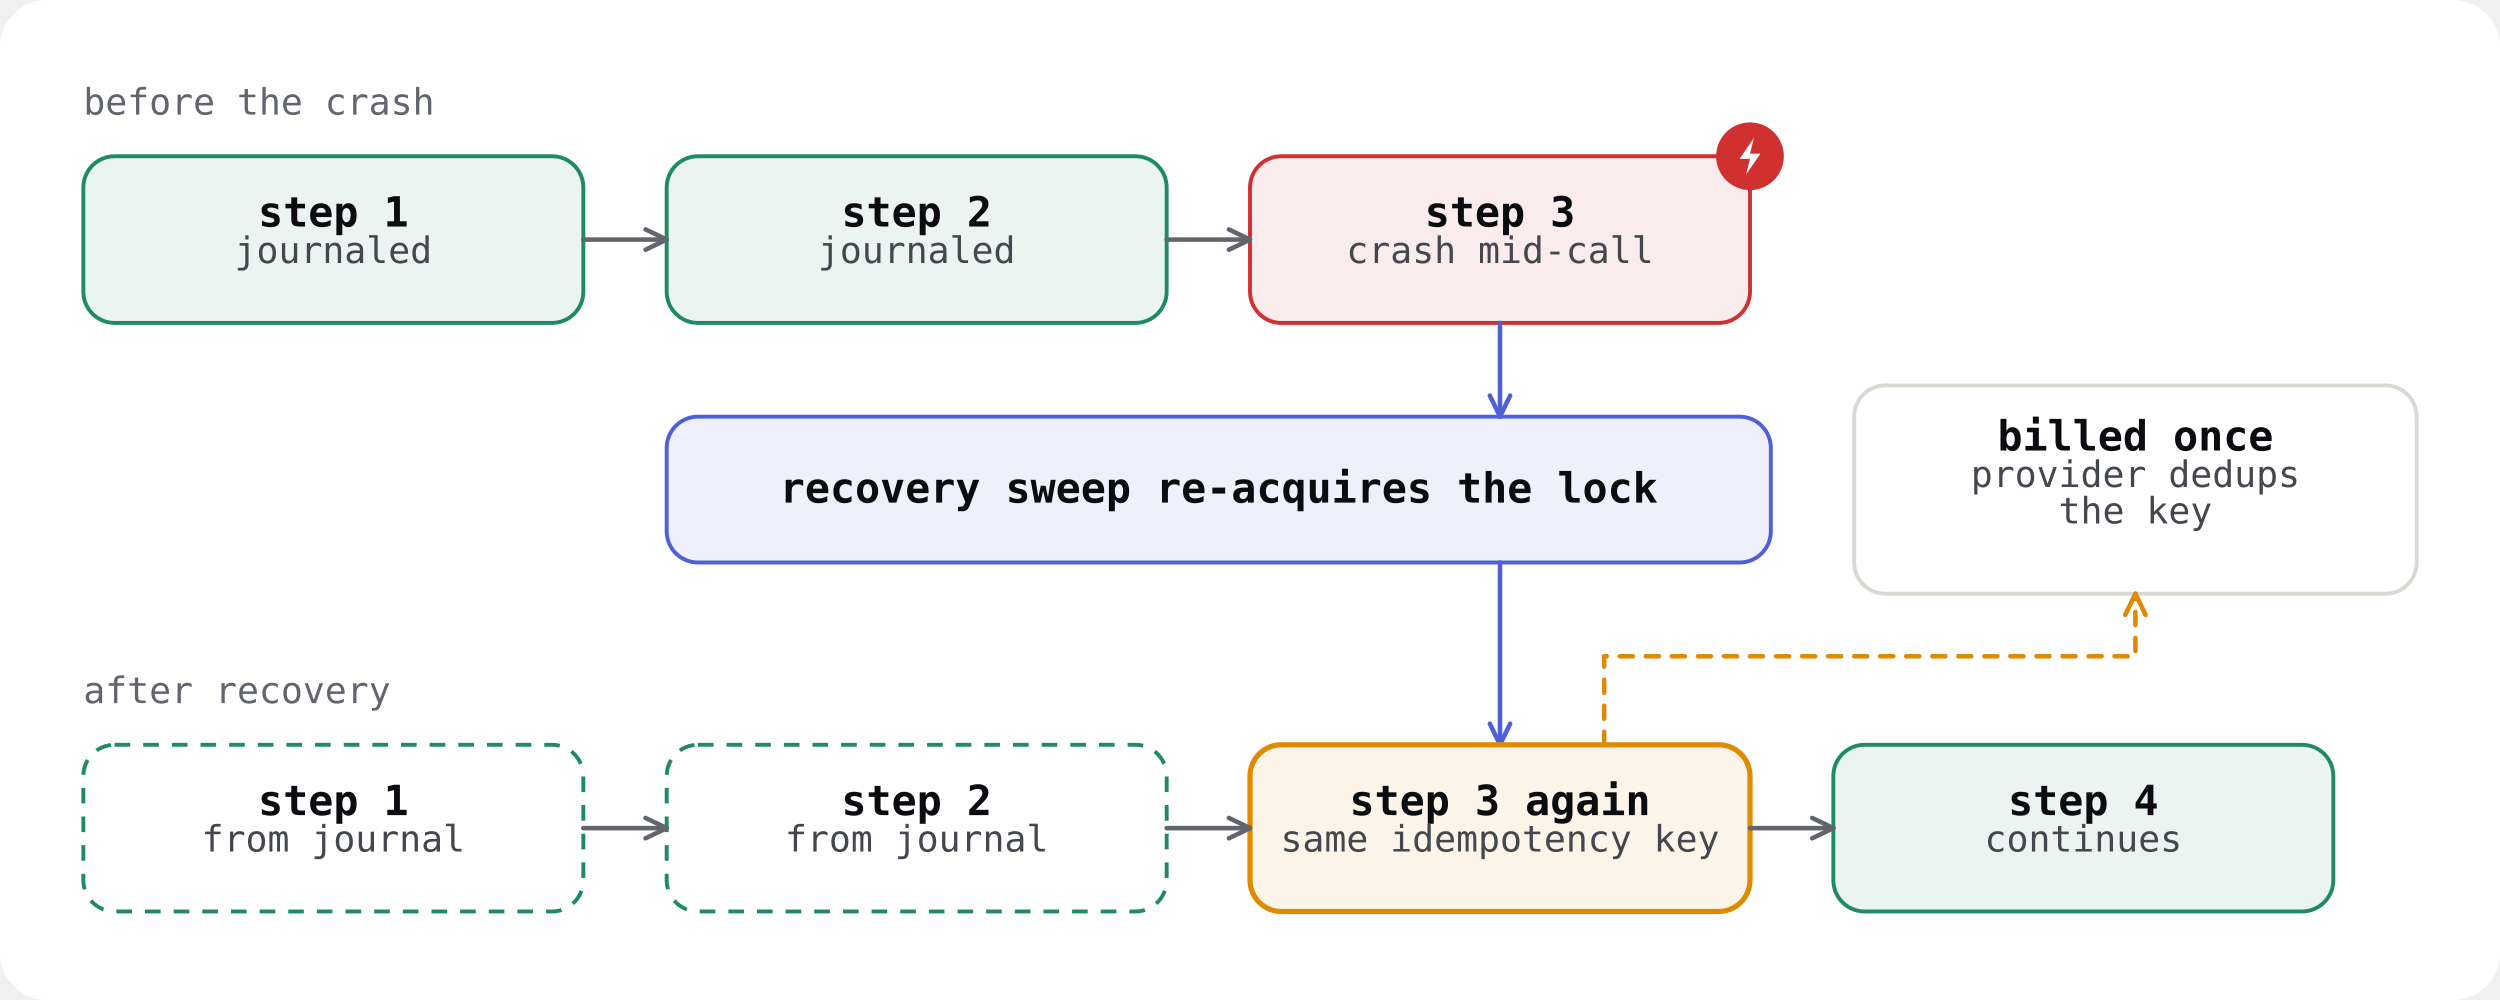
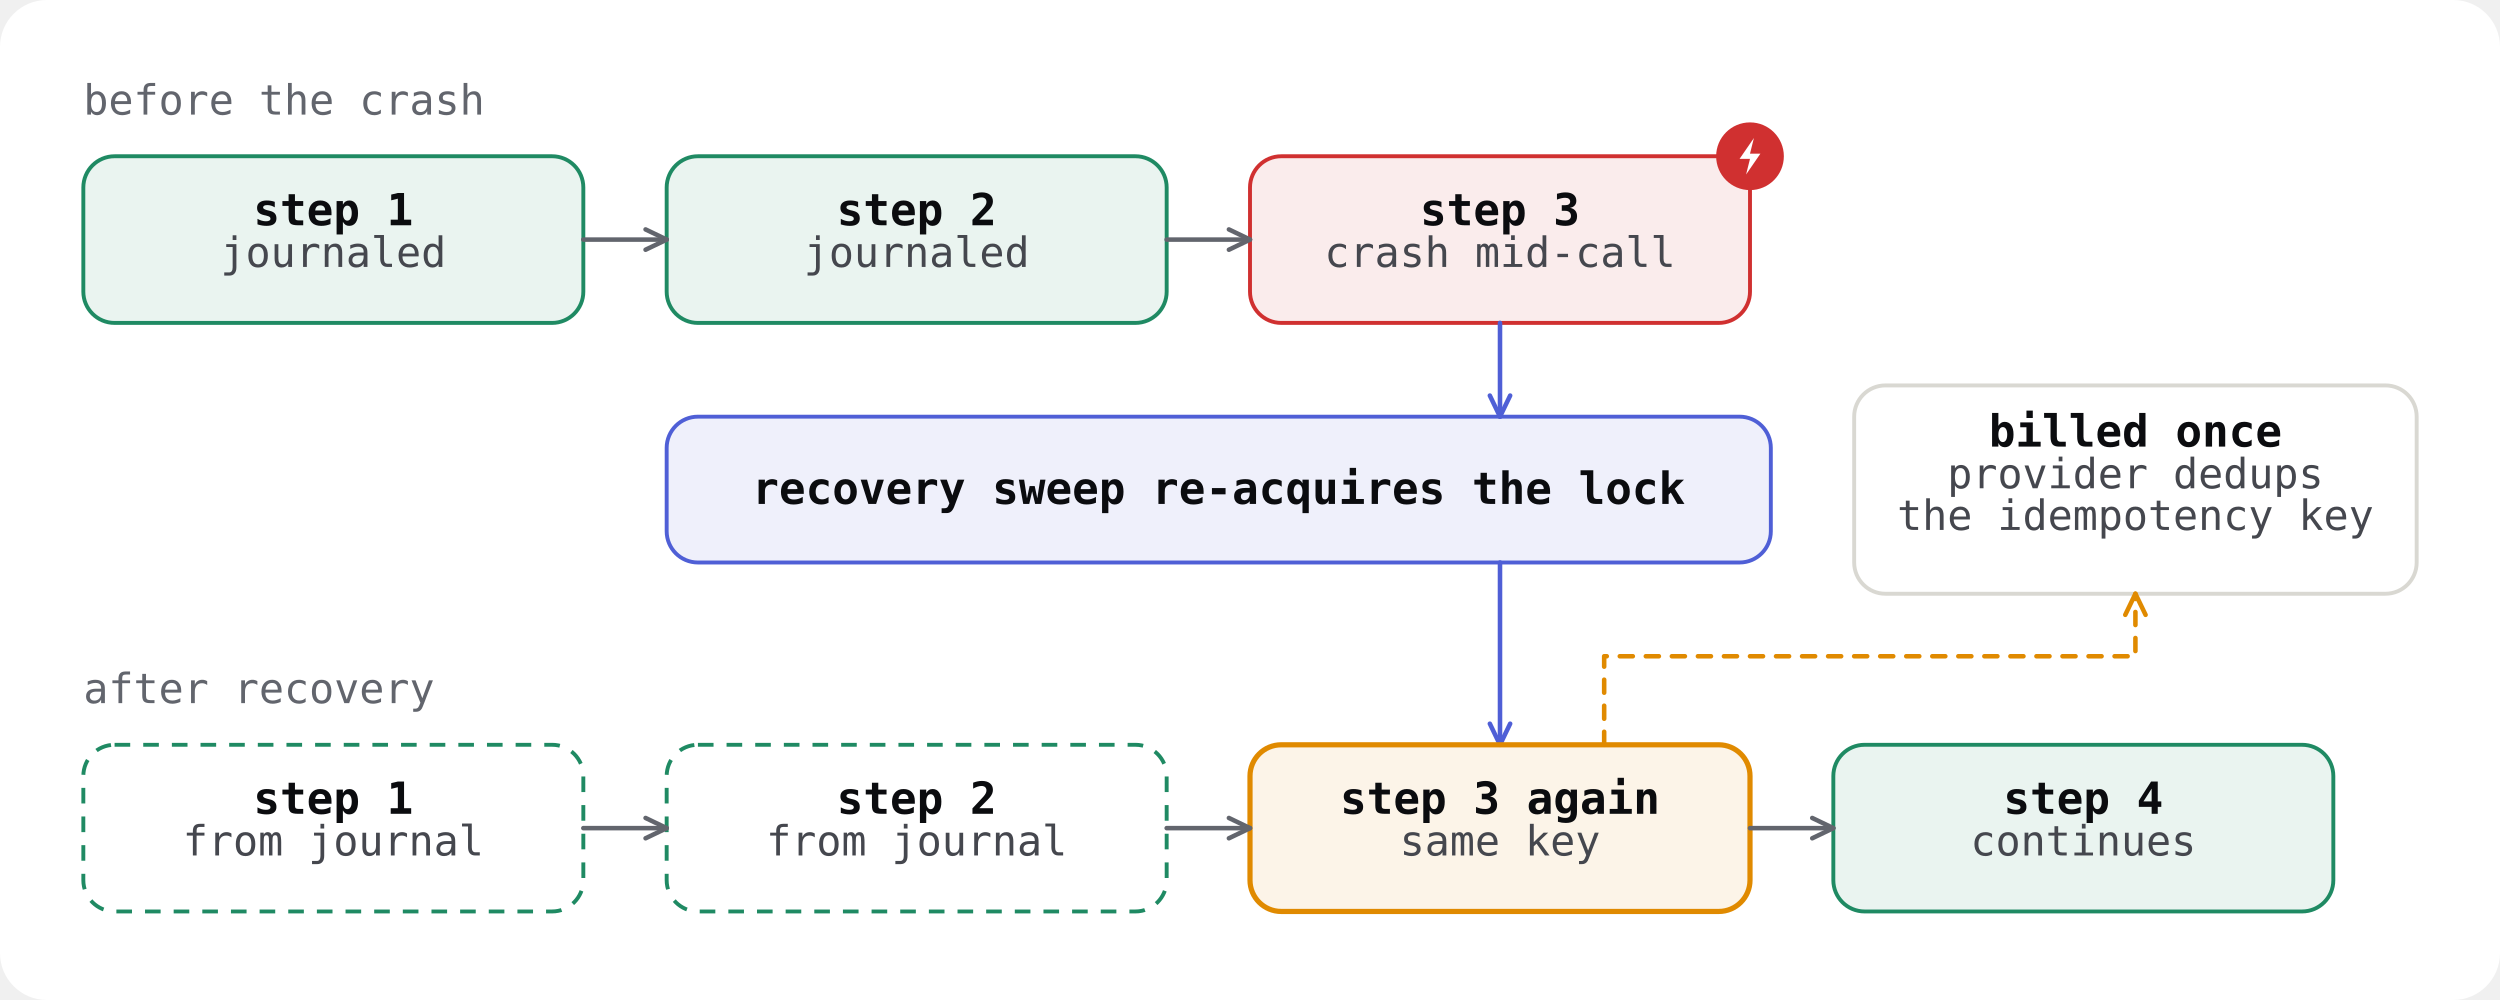
<svg xmlns="http://www.w3.org/2000/svg" viewBox="0 0 960 384" width="960" height="384" role="img" aria-labelledby="t d">
  <rect width="960" height="384" rx="18" fill="#ffffff" />
-   <text x="32" y="44" font-family="'JetBrains Mono', ui-monospace, SFMono-Regular, Menlo, Consolas, monospace" font-size="14" font-weight="400" fill="#62656d" text-anchor="start">before the crash</text>
+   <text x="32" y="44" font-family="'JetBrains Mono', ui-monospace, SFMono-Regular, Menlo, Consolas, monospace" font-size="16" font-weight="400" fill="#62656d" text-anchor="start">before the crash</text>
  <rect x="32" y="60" width="192" height="64" rx="12" fill="#1f8a63" fill-opacity="0.09" stroke="#1f8a63" stroke-width="1.5" />
-   <text x="128" y="87" font-family="'JetBrains Mono', ui-monospace, SFMono-Regular, Menlo, Consolas, monospace" font-size="16" font-weight="600" fill="#0b0c0f" text-anchor="middle">step 1</text>
-   <text x="128" y="101" font-family="'JetBrains Mono', ui-monospace, SFMono-Regular, Menlo, Consolas, monospace" font-size="14" font-weight="400" fill="#45474e" text-anchor="middle">journaled</text>
+   <text x="128" y="86.5" font-family="'JetBrains Mono', ui-monospace, SFMono-Regular, Menlo, Consolas, monospace" font-size="17" font-weight="600" fill="#0b0c0f" text-anchor="middle">step 1</text>
+   <text x="128" y="102.5" font-family="'JetBrains Mono', ui-monospace, SFMono-Regular, Menlo, Consolas, monospace" font-size="16" font-weight="400" fill="#45474e" text-anchor="middle">journaled</text>
  <rect x="256" y="60" width="192" height="64" rx="12" fill="#1f8a63" fill-opacity="0.09" stroke="#1f8a63" stroke-width="1.5" />
-   <text x="352" y="87" font-family="'JetBrains Mono', ui-monospace, SFMono-Regular, Menlo, Consolas, monospace" font-size="16" font-weight="600" fill="#0b0c0f" text-anchor="middle">step 2</text>
-   <text x="352" y="101" font-family="'JetBrains Mono', ui-monospace, SFMono-Regular, Menlo, Consolas, monospace" font-size="14" font-weight="400" fill="#45474e" text-anchor="middle">journaled</text>
+   <text x="352" y="86.5" font-family="'JetBrains Mono', ui-monospace, SFMono-Regular, Menlo, Consolas, monospace" font-size="17" font-weight="600" fill="#0b0c0f" text-anchor="middle">step 2</text>
+   <text x="352" y="102.5" font-family="'JetBrains Mono', ui-monospace, SFMono-Regular, Menlo, Consolas, monospace" font-size="16" font-weight="400" fill="#45474e" text-anchor="middle">journaled</text>
  <rect x="480" y="60" width="192" height="64" rx="12" fill="#d03030" fill-opacity="0.09" stroke="#d03030" stroke-width="1.5" />
-   <text x="576" y="87" font-family="'JetBrains Mono', ui-monospace, SFMono-Regular, Menlo, Consolas, monospace" font-size="16" font-weight="600" fill="#0b0c0f" text-anchor="middle">step 3</text>
-   <text x="576" y="101" font-family="'JetBrains Mono', ui-monospace, SFMono-Regular, Menlo, Consolas, monospace" font-size="14" font-weight="400" fill="#45474e" text-anchor="middle">crash mid-call</text>
+   <text x="576" y="86.5" font-family="'JetBrains Mono', ui-monospace, SFMono-Regular, Menlo, Consolas, monospace" font-size="17" font-weight="600" fill="#0b0c0f" text-anchor="middle">step 3</text>
+   <text x="576" y="102.5" font-family="'JetBrains Mono', ui-monospace, SFMono-Regular, Menlo, Consolas, monospace" font-size="16" font-weight="400" fill="#45474e" text-anchor="middle">crash mid-call</text>
  <circle cx="672" cy="60" r="13" fill="#d03030" />
  <path d="M673.5 53 L668 61 L672 61 L670.5 67 L676 59 L672 59 Z" fill="#ffffff" />
  <path d="M224 92 L256 92" fill="none" stroke="#62656d" stroke-width="1.75" stroke-linecap="round" stroke-linejoin="round" />
  <path d="M247.9 95.9 L256 92 L247.9 88.1" fill="none" stroke="#62656d" stroke-width="1.75" stroke-linecap="round" stroke-linejoin="round" />
  <path d="M448 92 L480 92" fill="none" stroke="#62656d" stroke-width="1.75" stroke-linecap="round" stroke-linejoin="round" />
  <path d="M471.9 95.9 L480 92 L471.9 88.1" fill="none" stroke="#62656d" stroke-width="1.75" stroke-linecap="round" stroke-linejoin="round" />
  <rect x="256" y="160" width="424" height="56" rx="12" fill="#4f5fd6" fill-opacity="0.09" stroke="#4f5fd6" stroke-width="1.5" />
-   <text x="468" y="193" font-family="'JetBrains Mono', ui-monospace, SFMono-Regular, Menlo, Consolas, monospace" font-size="16" font-weight="600" fill="#0b0c0f" text-anchor="middle">recovery sweep re-acquires the lock</text>
+   <text x="468" y="193.5" font-family="'JetBrains Mono', ui-monospace, SFMono-Regular, Menlo, Consolas, monospace" font-size="17" font-weight="600" fill="#0b0c0f" text-anchor="middle">recovery sweep re-acquires the lock</text>
  <path d="M576 124 L576 160" fill="none" stroke="#4f5fd6" stroke-width="1.75" stroke-linecap="round" stroke-linejoin="round" />
  <path d="M572.1 151.9 L576 160 L579.9 151.9" fill="none" stroke="#4f5fd6" stroke-width="1.75" stroke-linecap="round" stroke-linejoin="round" />
  <path d="M576 216 L576 286" fill="none" stroke="#4f5fd6" stroke-width="1.75" stroke-linecap="round" stroke-linejoin="round" />
  <path d="M572.1 277.9 L576 286 L579.9 277.9" fill="none" stroke="#4f5fd6" stroke-width="1.75" stroke-linecap="round" stroke-linejoin="round" />
-   <text x="32" y="270" font-family="'JetBrains Mono', ui-monospace, SFMono-Regular, Menlo, Consolas, monospace" font-size="14" font-weight="400" fill="#62656d" text-anchor="start">after recovery</text>
+   <text x="32" y="270" font-family="'JetBrains Mono', ui-monospace, SFMono-Regular, Menlo, Consolas, monospace" font-size="16" font-weight="400" fill="#62656d" text-anchor="start">after recovery</text>
  <rect x="32" y="286" width="192" height="64" rx="12" fill="#ffffff" stroke="#1f8a63" stroke-width="1.5" stroke-dasharray="6 5" />
-   <text x="128" y="313" font-family="'JetBrains Mono', ui-monospace, SFMono-Regular, Menlo, Consolas, monospace" font-size="16" font-weight="600" fill="#0b0c0f" text-anchor="middle">step 1</text>
-   <text x="128" y="327" font-family="'JetBrains Mono', ui-monospace, SFMono-Regular, Menlo, Consolas, monospace" font-size="14" font-weight="400" fill="#45474e" text-anchor="middle">from journal</text>
+   <text x="128" y="312.5" font-family="'JetBrains Mono', ui-monospace, SFMono-Regular, Menlo, Consolas, monospace" font-size="17" font-weight="600" fill="#0b0c0f" text-anchor="middle">step 1</text>
+   <text x="128" y="328.5" font-family="'JetBrains Mono', ui-monospace, SFMono-Regular, Menlo, Consolas, monospace" font-size="16" font-weight="400" fill="#45474e" text-anchor="middle">from journal</text>
  <rect x="256" y="286" width="192" height="64" rx="12" fill="#ffffff" stroke="#1f8a63" stroke-width="1.5" stroke-dasharray="6 5" />
-   <text x="352" y="313" font-family="'JetBrains Mono', ui-monospace, SFMono-Regular, Menlo, Consolas, monospace" font-size="16" font-weight="600" fill="#0b0c0f" text-anchor="middle">step 2</text>
-   <text x="352" y="327" font-family="'JetBrains Mono', ui-monospace, SFMono-Regular, Menlo, Consolas, monospace" font-size="14" font-weight="400" fill="#45474e" text-anchor="middle">from journal</text>
+   <text x="352" y="312.5" font-family="'JetBrains Mono', ui-monospace, SFMono-Regular, Menlo, Consolas, monospace" font-size="17" font-weight="600" fill="#0b0c0f" text-anchor="middle">step 2</text>
+   <text x="352" y="328.5" font-family="'JetBrains Mono', ui-monospace, SFMono-Regular, Menlo, Consolas, monospace" font-size="16" font-weight="400" fill="#45474e" text-anchor="middle">from journal</text>
  <rect x="480" y="286" width="192" height="64" rx="12" fill="#e08a00" fill-opacity="0.09" stroke="#e08a00" stroke-width="2" />
-   <text x="576" y="313" font-family="'JetBrains Mono', ui-monospace, SFMono-Regular, Menlo, Consolas, monospace" font-size="16" font-weight="600" fill="#0b0c0f" text-anchor="middle">step 3 again</text>
-   <text x="576" y="327" font-family="'JetBrains Mono', ui-monospace, SFMono-Regular, Menlo, Consolas, monospace" font-size="14" font-weight="400" fill="#45474e" text-anchor="middle">same idempotency key</text>
+   <text x="576" y="312.5" font-family="'JetBrains Mono', ui-monospace, SFMono-Regular, Menlo, Consolas, monospace" font-size="17" font-weight="600" fill="#0b0c0f" text-anchor="middle">step 3 again</text>
+   <text x="576" y="328.5" font-family="'JetBrains Mono', ui-monospace, SFMono-Regular, Menlo, Consolas, monospace" font-size="16" font-weight="400" fill="#45474e" text-anchor="middle">same key</text>
  <rect x="704" y="286" width="192" height="64" rx="12" fill="#1f8a63" fill-opacity="0.09" stroke="#1f8a63" stroke-width="1.5" />
-   <text x="800" y="313" font-family="'JetBrains Mono', ui-monospace, SFMono-Regular, Menlo, Consolas, monospace" font-size="16" font-weight="600" fill="#0b0c0f" text-anchor="middle">step 4</text>
-   <text x="800" y="327" font-family="'JetBrains Mono', ui-monospace, SFMono-Regular, Menlo, Consolas, monospace" font-size="14" font-weight="400" fill="#45474e" text-anchor="middle">continues</text>
+   <text x="800" y="312.5" font-family="'JetBrains Mono', ui-monospace, SFMono-Regular, Menlo, Consolas, monospace" font-size="17" font-weight="600" fill="#0b0c0f" text-anchor="middle">step 4</text>
+   <text x="800" y="328.5" font-family="'JetBrains Mono', ui-monospace, SFMono-Regular, Menlo, Consolas, monospace" font-size="16" font-weight="400" fill="#45474e" text-anchor="middle">continues</text>
  <path d="M224 318 L256 318" fill="none" stroke="#62656d" stroke-width="1.75" stroke-linecap="round" stroke-linejoin="round" />
  <path d="M247.9 321.9 L256 318 L247.9 314.1" fill="none" stroke="#62656d" stroke-width="1.75" stroke-linecap="round" stroke-linejoin="round" />
  <path d="M448 318 L480 318" fill="none" stroke="#62656d" stroke-width="1.75" stroke-linecap="round" stroke-linejoin="round" />
  <path d="M471.9 321.9 L480 318 L471.9 314.1" fill="none" stroke="#62656d" stroke-width="1.75" stroke-linecap="round" stroke-linejoin="round" />
  <path d="M672 318 L704 318" fill="none" stroke="#62656d" stroke-width="1.75" stroke-linecap="round" stroke-linejoin="round" />
  <path d="M695.9 321.9 L704 318 L695.9 314.1" fill="none" stroke="#62656d" stroke-width="1.75" stroke-linecap="round" stroke-linejoin="round" />
  <rect x="712" y="148" width="216" height="80" rx="12" fill="#ffffff" stroke="#d9d8d2" stroke-width="1.5" />
-   <text x="820" y="173" font-family="'JetBrains Mono', ui-monospace, SFMono-Regular, Menlo, Consolas, monospace" font-size="16" font-weight="600" fill="#0b0c0f" text-anchor="middle">billed once</text>
-   <text x="820" y="187" font-family="'JetBrains Mono', ui-monospace, SFMono-Regular, Menlo, Consolas, monospace" font-size="14" font-weight="400" fill="#45474e" text-anchor="middle">provider dedups</text>
-   <text x="820" y="201" font-family="'JetBrains Mono', ui-monospace, SFMono-Regular, Menlo, Consolas, monospace" font-size="14" font-weight="400" fill="#45474e" text-anchor="middle">the key</text>
+   <text x="820" y="171.5" font-family="'JetBrains Mono', ui-monospace, SFMono-Regular, Menlo, Consolas, monospace" font-size="17" font-weight="600" fill="#0b0c0f" text-anchor="middle">billed once</text>
+   <text x="820" y="187.5" font-family="'JetBrains Mono', ui-monospace, SFMono-Regular, Menlo, Consolas, monospace" font-size="16" font-weight="400" fill="#45474e" text-anchor="middle">provider dedups</text>
+   <text x="820" y="203.5" font-family="'JetBrains Mono', ui-monospace, SFMono-Regular, Menlo, Consolas, monospace" font-size="16" font-weight="400" fill="#45474e" text-anchor="middle">the idempotency key</text>
  <path d="M616 286 L616 252 L820 252 L820 228" fill="none" stroke="#e08a00" stroke-width="1.75" stroke-linecap="round" stroke-linejoin="round" stroke-dasharray="5 5" />
  <path d="M823.9 236.1 L820 228 L816.1 236.1" fill="none" stroke="#e08a00" stroke-width="1.75" stroke-linecap="round" stroke-linejoin="round" />
</svg>
